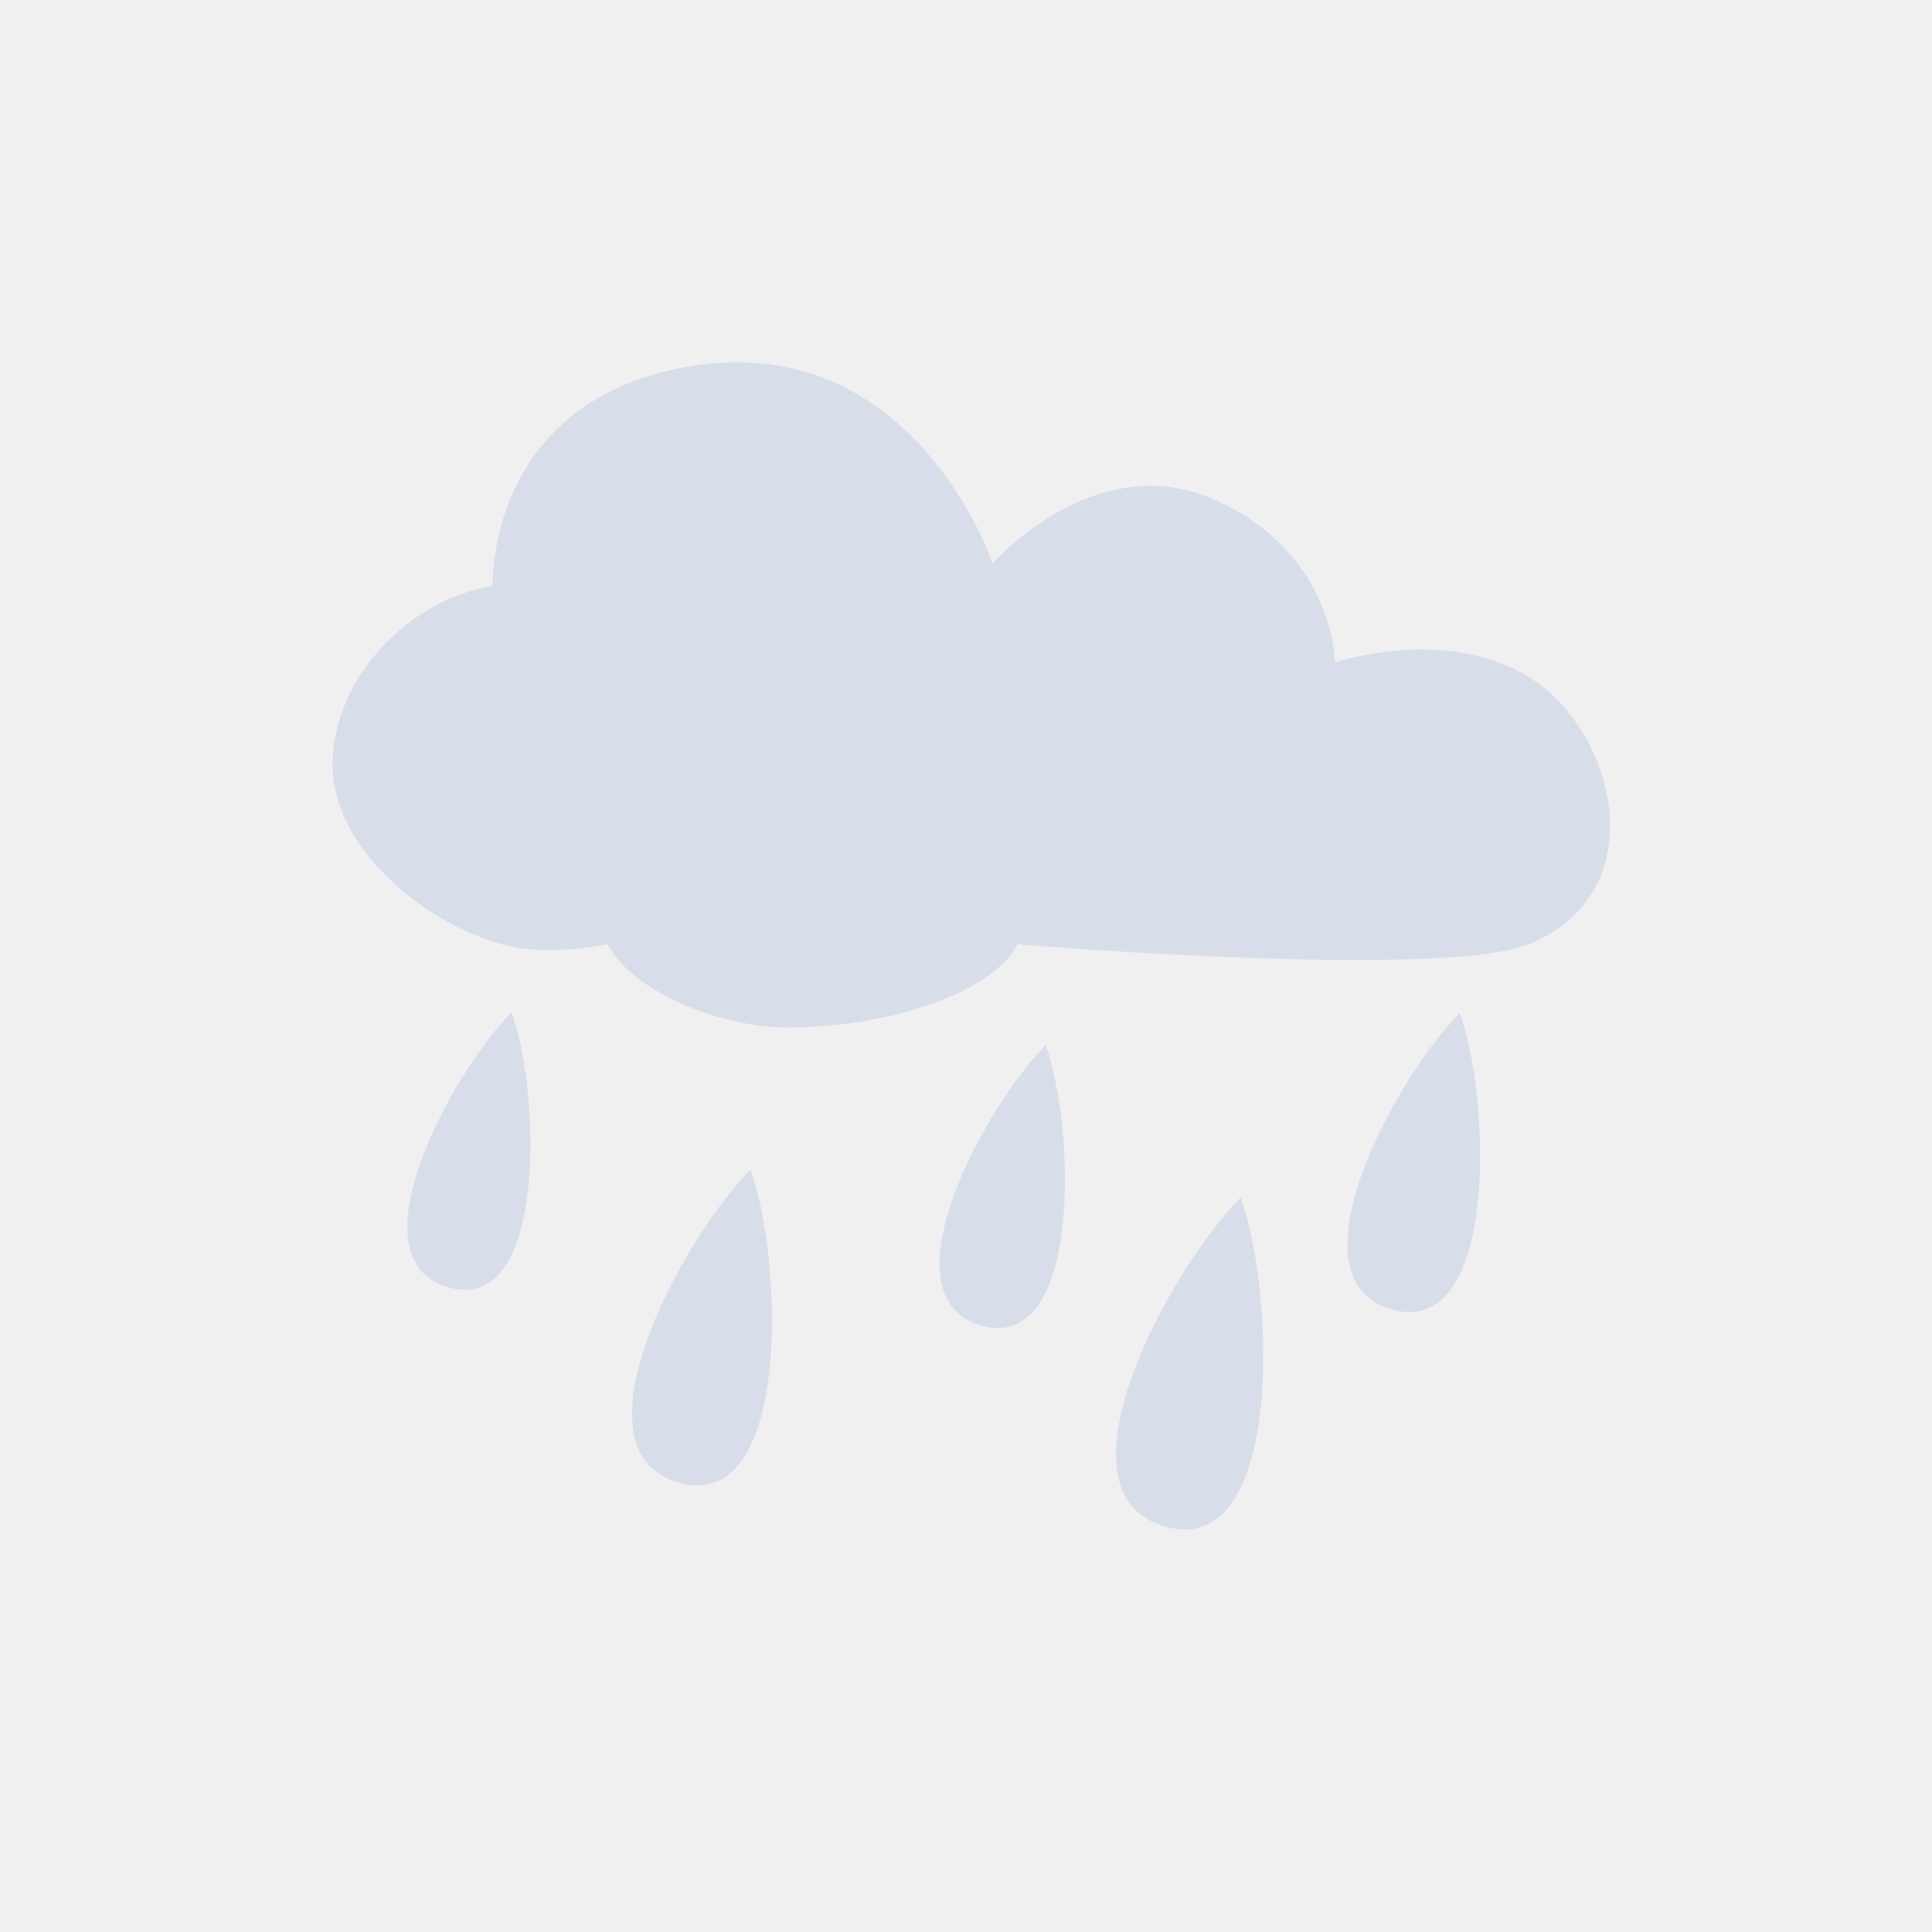
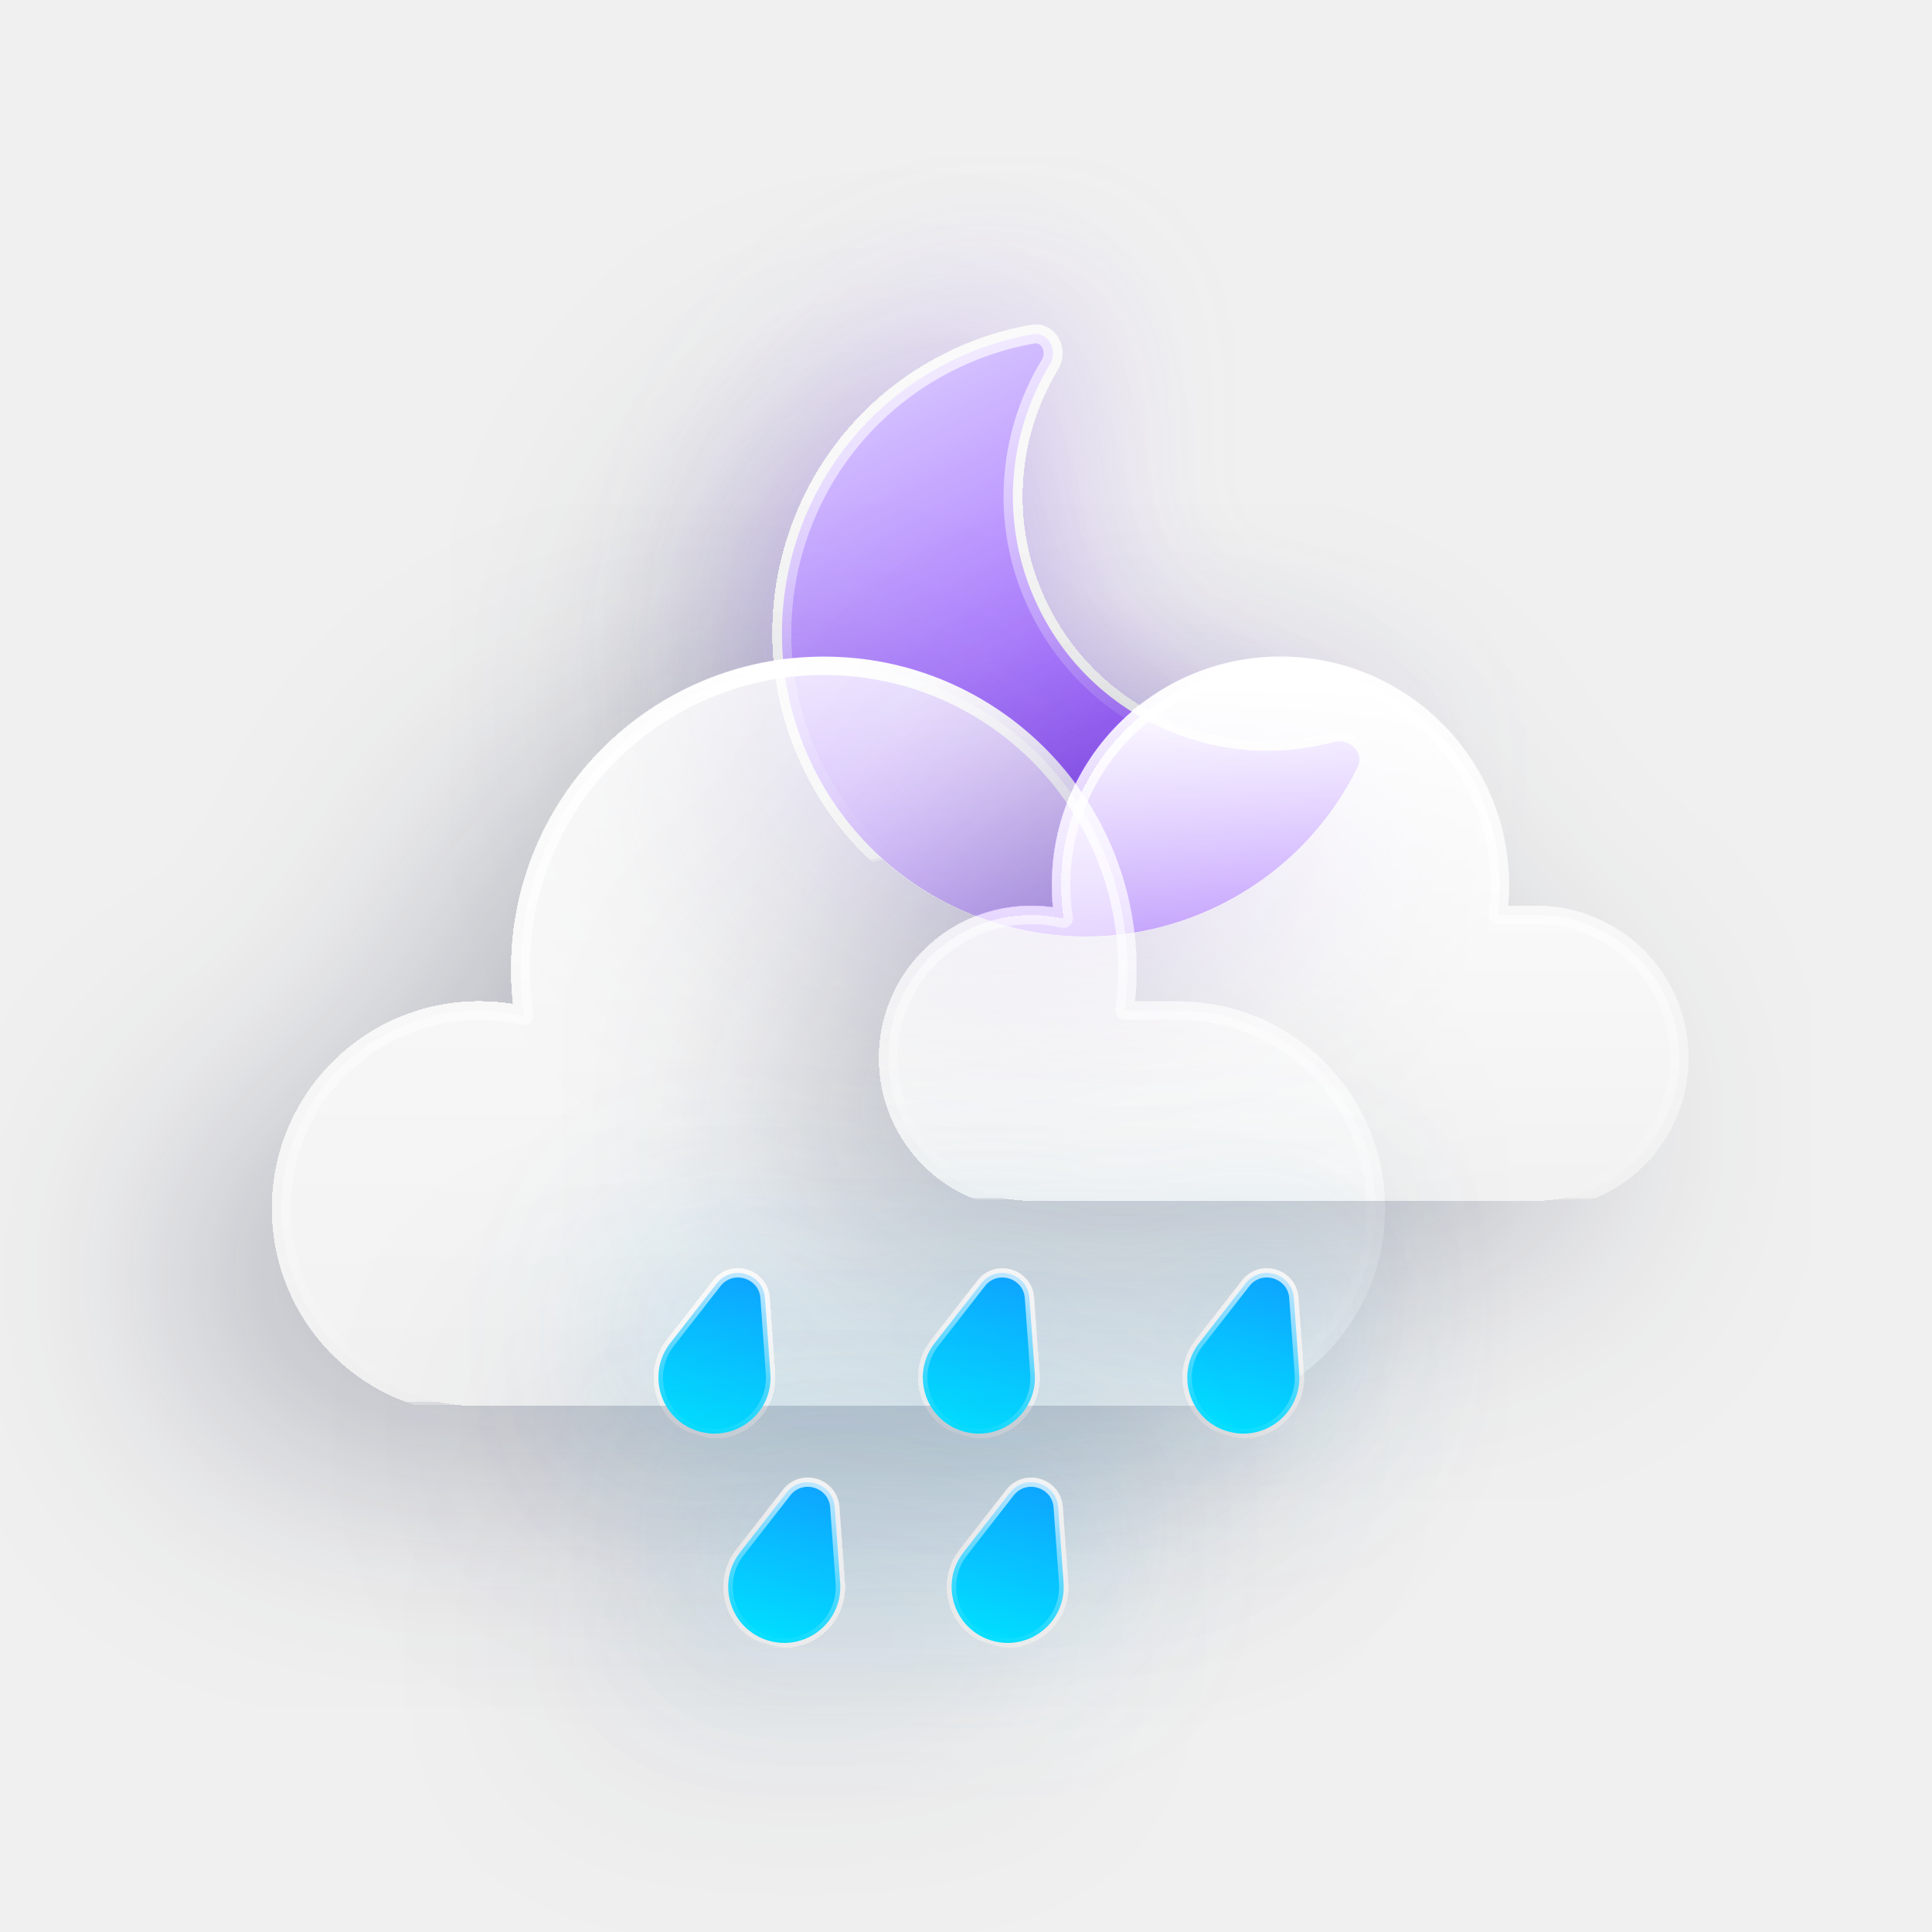
- <svg xmlns="http://www.w3.org/2000/svg" enable-background="new" viewBox="0 0 24 24">
-   <path d="m5.574 15.993c-1.224-0.343 0.029-2.66 0.781-3.417 0.362 1 0.443 3.76-0.781 3.417z" fill="#d8dee9" />
-   <path d="m8.435 18.419c-1.393-0.39 0.033-3.03 0.888-3.888 0.412 1.139 0.505 4.278-0.888 3.888" fill="#d8dee9" />
-   <path d="m12.194 16.467c-1.248-0.35 0.03-2.712 0.796-3.485 0.369 1.021 0.452 3.834-0.796 3.485z" fill="#d8dee9" />
-   <path d="m14.478 18.965c-1.465-0.41 0.035-3.183 0.934-4.09 0.433 1.198 0.531 4.5-0.934 4.09z" fill="#d8dee9" />
-   <path d="m17.292 16.269c-1.32-0.37 0.031-2.869 0.842-3.686 0.39 1.08 0.478 4.056-0.842 3.686z" fill="#d8dee9" />
-   <path d="m9.185 4.5c-0.154-1e-3 -0.311 7e-3 -0.478 0.03-2.67 0.358-2.588 2.745-2.588 2.745-1.094 0.194-1.988 1.188-1.988 2.228 0 1.039 1.143 1.96 2.1 2.228 0.57 0.159 1.313 0 1.313 0 0.338 0.621 1.454 1.034 2.232 1.034 1.268 0 2.564-0.438 2.865-1.034 0 0 5.254 0.438 6.343 0 1.586-0.637 1.093-2.629 0.038-3.302s-2.438-0.199-2.438-0.199-8e-3 -1.369-1.5-2.024-2.752 0.791-2.752 0.791-0.837-2.481-3.146-2.496z" fill="#d8dee9" />
+ <svg xmlns="http://www.w3.org/2000/svg" enable-background="new" viewBox="0 0 53.333 53.333" version="1.1" id="svg6" width="48" height="48">
+   <defs id="defs6">
+     <filter id="filter0_d_2_127" x="340" y="419" width="338" height="261" filterUnits="userSpaceOnUse" color-interpolation-filters="sRGB">
+       <feFlood flood-opacity="0" result="BackgroundImageFix" id="feFlood11" />
+       <feColorMatrix in="SourceAlpha" type="matrix" values="0 0 0 0 0 0 0 0 0 0 0 0 0 0 0 0 0 0 127 0" result="hardAlpha" id="feColorMatrix11" />
+       <feOffset dx="-21" dy="15" id="feOffset11" />
+       <feGaussianBlur stdDeviation="25" id="feGaussianBlur11" />
+       <feComposite in2="hardAlpha" operator="out" id="feComposite11" />
+       <feColorMatrix type="matrix" values="0 0 0 0 0.114 0 0 0 0 0.149 0 0 0 0 0.275 0 0 0 0.25 0" id="feColorMatrix12" />
+       <feBlend mode="normal" in2="BackgroundImageFix" result="effect1_dropShadow_2_127" id="feBlend12" />
+       <feBlend mode="normal" in="SourceGraphic" in2="effect1_dropShadow_2_127" result="shape" id="feBlend13" />
+     </filter>
+     <linearGradient id="paint0_linear_2_127" x1="530" y1="402.5" x2="530" y2="637.5" gradientUnits="userSpaceOnUse">
+       <stop stop-color="white" id="stop23" />
+       <stop offset="1" stop-color="white" stop-opacity="0" id="stop24" />
+     </linearGradient>
+     <linearGradient id="paint1_linear_2_127" x1="530" y1="454" x2="530" y2="615" gradientUnits="userSpaceOnUse">
+       <stop stop-color="white" id="stop25" />
+       <stop offset="1" stop-color="white" stop-opacity="0" id="stop26" />
+     </linearGradient>
+     <mask id="path-1-inside-1_2_127" fill="#ffffff">
+       <path fill-rule="evenodd" clip-rule="evenodd" d="m 605.5,614.997 c 0.166,0.002 0.333,0.003 0.5,0.003 23.748,0 43,-19.252 43,-43 0,-23.748 -19.252,-43 -43,-43 -0.167,0 -0.334,10e-4 -0.5,0.003 V 529 h -11.109 c 0.402,-2.943 0.609,-5.947 0.609,-9 0,-36.451 -29.549,-66 -66,-66 -36.451,0 -66,29.549 -66,66 0,3.439 0.263,6.817 0.77,10.115 C 460.631,529.386 457.361,529 454,529 c -23.748,0 -43,19.252 -43,43 0,23.748 19.252,43 43,43 0.168,0 0.335,-10e-4 0.502,-0.003 L 454.5,615 h 151 z" id="path1-3" />
+     </mask>
+     <filter id="filter1_d_2_127" x="472" y="419" width="272" height="216.353" filterUnits="userSpaceOnUse" color-interpolation-filters="sRGB">
+       <feFlood flood-opacity="0" result="BackgroundImageFix" id="feFlood13" />
+       <feColorMatrix in="SourceAlpha" type="matrix" values="0 0 0 0 0 0 0 0 0 0 0 0 0 0 0 0 0 0 127 0" result="hardAlpha" id="feColorMatrix13" />
+       <feOffset dx="-21" dy="15" id="feOffset13" />
+       <feGaussianBlur stdDeviation="25" id="feGaussianBlur13" />
+       <feComposite in2="hardAlpha" operator="out" id="feComposite13" />
+       <feColorMatrix type="matrix" values="0 0 0 0 0.113 0 0 0 0 0.149 0 0 0 0 0.275 0 0 0 0.25 0" id="feColorMatrix14" />
+       <feBlend mode="normal" in2="BackgroundImageFix" result="effect1_dropShadow_2_127" id="feBlend14" />
+       <feBlend mode="normal" in="SourceGraphic" in2="effect1_dropShadow_2_127" result="shape" id="feBlend15" />
+     </filter>
+     <linearGradient id="paint2_linear_2_127" x1="637" y1="457.5" x2="637" y2="583.5" gradientUnits="userSpaceOnUse">
+       <stop stop-color="white" id="stop27" />
+       <stop offset="1" stop-color="white" stop-opacity="0" id="stop28" />
+     </linearGradient>
+     <linearGradient id="paint3_linear_2_127" x1="629" y1="454" x2="629" y2="570.353" gradientUnits="userSpaceOnUse">
+       <stop stop-color="white" id="stop29" />
+       <stop offset="1" stop-color="white" stop-opacity="0" id="stop30" />
+     </linearGradient>
+     <mask id="path-3-inside-2_2_127" fill="#ffffff">
+       <path fill-rule="evenodd" clip-rule="evenodd" d="m 683.563,570.351 c 0.12,10e-4 0.241,0.002 0.361,0.002 17.163,0 31.076,-13.913 31.076,-31.076 0,-17.162 -13.913,-31.075 -31.076,-31.075 -0.12,0 -0.241,0 -0.361,0.002 v -0.002 h -8.028 c 0.29,-2.127 0.44,-4.298 0.44,-6.505 0,-26.342 -21.355,-47.697 -47.698,-47.697 -26.342,0 -47.697,21.355 -47.697,47.697 0,2.486 0.19,4.927 0.556,7.31 -2.268,-0.527 -4.632,-0.805 -7.06,-0.805 -17.163,0 -31.076,13.913 -31.076,31.075 0,17.163 13.913,31.076 31.076,31.076 0.121,0 0.242,-10e-4 0.363,-0.002 l -0.002,0.002 h 109.126 z" id="path4-6" />
+     </mask>
+     <filter id="filter2_dd_2_127" x="421.002" y="537.031" width="253.4" height="149.955" filterUnits="userSpaceOnUse" color-interpolation-filters="sRGB">
+       <feFlood flood-opacity="0" result="BackgroundImageFix" id="feFlood15" />
+       <feColorMatrix in="SourceAlpha" type="matrix" values="0 0 0 0 0 0 0 0 0 0 0 0 0 0 0 0 0 0 127 0" result="hardAlpha" id="feColorMatrix15" />
+       <feOffset dx="-21" dy="15" id="feOffset15" />
+       <feGaussianBlur stdDeviation="25" id="feGaussianBlur15" />
+       <feComposite in2="hardAlpha" operator="out" id="feComposite15" />
+       <feColorMatrix type="matrix" values="0 0 0 0 0.113 0 0 0 0 0.149 0 0 0 0 0.275 0 0 0 0.25 0" id="feColorMatrix16" />
+       <feBlend mode="normal" in2="BackgroundImageFix" result="effect1_dropShadow_2_127" id="feBlend16" />
+       <feColorMatrix in="SourceAlpha" type="matrix" values="0 0 0 0 0 0 0 0 0 0 0 0 0 0 0 0 0 0 127 0" result="hardAlpha" id="feColorMatrix17" />
+       <feOffset dy="-7" id="feOffset17" />
+       <feGaussianBlur stdDeviation="20.5" id="feGaussianBlur17" />
+       <feComposite in2="hardAlpha" operator="out" id="feComposite17" />
+       <feColorMatrix type="matrix" values="0 0 0 0 0.138 0 0 0 0 0.741 0 0 0 0 1 0 0 0 0.3 0" id="feColorMatrix18" />
+       <feBlend mode="normal" in2="effect1_dropShadow_2_127" result="effect2_dropShadow_2_127" id="feBlend18" />
+       <feBlend mode="normal" in="SourceGraphic" in2="effect2_dropShadow_2_127" result="shape" id="feBlend19" />
+     </filter>
+     <linearGradient id="paint4_linear_2_127" x1="515.905" y1="573.585" x2="501.359" y2="621.404" gradientUnits="userSpaceOnUse">
+       <stop stop-color="#138EFF" id="stop31" />
+       <stop offset="1" stop-color="#00E0FF" id="stop32" />
+     </linearGradient>
+     <linearGradient id="paint5_linear_2_127" x1="515.905" y1="573.585" x2="501.359" y2="621.404" gradientUnits="userSpaceOnUse">
+       <stop stop-color="white" id="stop33" />
+       <stop offset="1" stop-color="white" stop-opacity="0" id="stop34" />
+     </linearGradient>
+     <linearGradient id="paint6_linear_2_127" x1="573.413" y1="573.585" x2="558.867" y2="621.404" gradientUnits="userSpaceOnUse">
+       <stop stop-color="#138EFF" id="stop35" />
+       <stop offset="1" stop-color="#00E0FF" id="stop36" />
+     </linearGradient>
+     <linearGradient id="paint7_linear_2_127" x1="573.413" y1="573.585" x2="558.867" y2="621.404" gradientUnits="userSpaceOnUse">
+       <stop stop-color="white" id="stop37" />
+       <stop offset="1" stop-color="white" stop-opacity="0" id="stop38" />
+     </linearGradient>
+     <linearGradient id="paint8_linear_2_127" x1="630.92" y1="573.585" x2="616.374" y2="621.404" gradientUnits="userSpaceOnUse">
+       <stop stop-color="#138EFF" id="stop39" />
+       <stop offset="1" stop-color="#00E0FF" id="stop40" />
+     </linearGradient>
+     <linearGradient id="paint9_linear_2_127" x1="630.92" y1="573.585" x2="616.374" y2="621.404" gradientUnits="userSpaceOnUse">
+       <stop stop-color="white" id="stop41" />
+       <stop offset="1" stop-color="white" stop-opacity="0" id="stop42" />
+     </linearGradient>
+     <filter id="filter3_dd_2_127" x="436.175" y="582.551" width="186.972" height="149.955" filterUnits="userSpaceOnUse" color-interpolation-filters="sRGB">
+       <feFlood flood-opacity="0" result="BackgroundImageFix" id="feFlood19" />
+       <feColorMatrix in="SourceAlpha" type="matrix" values="0 0 0 0 0 0 0 0 0 0 0 0 0 0 0 0 0 0 127 0" result="hardAlpha" id="feColorMatrix19" />
+       <feOffset dx="-21" dy="15" id="feOffset19" />
+       <feGaussianBlur stdDeviation="25" id="feGaussianBlur19" />
+       <feComposite in2="hardAlpha" operator="out" id="feComposite19" />
+       <feColorMatrix type="matrix" values="0 0 0 0 0.113 0 0 0 0 0.149 0 0 0 0 0.275 0 0 0 0.25 0" id="feColorMatrix20" />
+       <feBlend mode="normal" in2="BackgroundImageFix" result="effect1_dropShadow_2_127" id="feBlend20" />
+       <feColorMatrix in="SourceAlpha" type="matrix" values="0 0 0 0 0 0 0 0 0 0 0 0 0 0 0 0 0 0 127 0" result="hardAlpha" id="feColorMatrix21" />
+       <feOffset dy="-7" id="feOffset21" />
+       <feGaussianBlur stdDeviation="20.5" id="feGaussianBlur21" />
+       <feComposite in2="hardAlpha" operator="out" id="feComposite21" />
+       <feColorMatrix type="matrix" values="0 0 0 0 0.138 0 0 0 0 0.741 0 0 0 0 1 0 0 0 0.3 0" id="feColorMatrix22" />
+       <feBlend mode="normal" in2="effect1_dropShadow_2_127" result="effect2_dropShadow_2_127" id="feBlend22" />
+       <feBlend mode="normal" in="SourceGraphic" in2="effect2_dropShadow_2_127" result="shape" id="feBlend23" />
+     </filter>
+     <linearGradient id="paint10_linear_2_127" x1="531.079" y1="619.105" x2="516.533" y2="666.925" gradientUnits="userSpaceOnUse">
+       <stop stop-color="#138EFF" id="stop43" />
+       <stop offset="1" stop-color="#00E0FF" id="stop44" />
+     </linearGradient>
+     <linearGradient id="paint11_linear_2_127" x1="531.079" y1="619.105" x2="516.533" y2="666.925" gradientUnits="userSpaceOnUse">
+       <stop stop-color="white" id="stop45" />
+       <stop offset="1" stop-color="white" stop-opacity="0" id="stop46" />
+     </linearGradient>
+     <linearGradient id="paint12_linear_2_127" x1="579.666" y1="619.105" x2="565.12" y2="666.925" gradientUnits="userSpaceOnUse">
+       <stop stop-color="#138EFF" id="stop47" />
+       <stop offset="1" stop-color="#00E0FF" id="stop48" />
+     </linearGradient>
+     <linearGradient id="paint13_linear_2_127" x1="579.666" y1="619.105" x2="565.12" y2="666.925" gradientUnits="userSpaceOnUse">
+       <stop stop-color="white" id="stop49" />
+       <stop offset="1" stop-color="white" stop-opacity="0" id="stop50" />
+     </linearGradient>
+     <filter id="filter0_dd_2_300" x="427.467" y="400.076" width="232.434" height="231.793" filterUnits="userSpaceOnUse" color-interpolation-filters="sRGB">
+       <feFlood flood-opacity="0" result="BackgroundImageFix" id="feFlood11-3" />
+       <feColorMatrix in="SourceAlpha" type="matrix" values="0 0 0 0 0 0 0 0 0 0 0 0 0 0 0 0 0 0 127 0" result="hardAlpha" id="feColorMatrix11-6" />
+       <feOffset dx="-21" dy="15" id="feOffset11-7" />
+       <feGaussianBlur stdDeviation="25" id="feGaussianBlur11-5" />
+       <feComposite in2="hardAlpha" operator="out" id="feComposite11-3" />
+       <feColorMatrix type="matrix" values="0 0 0 0 0.113 0 0 0 0 0.149 0 0 0 0 0.275 0 0 0 0.25 0" id="feColorMatrix12-5" />
+       <feBlend mode="normal" in2="BackgroundImageFix" result="effect1_dropShadow_2_300" id="feBlend12-6" />
+       <feColorMatrix in="SourceAlpha" type="matrix" values="0 0 0 0 0 0 0 0 0 0 0 0 0 0 0 0 0 0 127 0" result="hardAlpha" id="feColorMatrix13-2" />
+       <feOffset id="feOffset13-9" />
+       <feGaussianBlur stdDeviation="19" id="feGaussianBlur13-1" />
+       <feComposite in2="hardAlpha" operator="out" id="feComposite13-2" />
+       <feColorMatrix type="matrix" values="0 0 0 0 0.62 0 0 0 0 0.424 0 0 0 0 1 0 0 0 0.4 0" id="feColorMatrix14-7" />
+       <feBlend mode="normal" in2="effect1_dropShadow_2_300" result="effect2_dropShadow_2_300" id="feBlend14-0" />
+       <feBlend mode="normal" in="SourceGraphic" in2="effect2_dropShadow_2_300" result="shape" id="feBlend15-9" />
+     </filter>
+     <linearGradient id="paint0_linear_2_300" x1="521.067" y1="452.108" x2="580.39" y2="567.44" gradientUnits="userSpaceOnUse">
+       <stop offset="0" stop-color="#D4C0FF" id="stop20" />
+       <stop offset="1" stop-color="#7E2FFF" id="stop21" />
+     </linearGradient>
+     <linearGradient id="paint1_linear_2_300" x1="527.197" y1="388.86" x2="563.703" y2="540.225" gradientUnits="userSpaceOnUse">
+       <stop stop-color="white" id="stop22" />
+       <stop offset="1" stop-color="white" stop-opacity="0" id="stop23-3" />
+     </linearGradient>
+     <mask id="path-1-inside-1_2_300" fill="#ffffff">
+       <path fill-rule="evenodd" clip-rule="evenodd" d="m 552.019,438.137 c 3.437,-0.609 5.526,3.459 3.716,6.444 -9.471,15.621 -10.845,35.648 -1.877,53.083 11.939,23.21 38.274,34.183 62.49,27.622 3.373,-0.914 6.706,2.224 5.165,5.36 -5.928,12.069 -15.648,22.405 -28.524,29.028 -31.848,16.382 -70.946,3.844 -87.327,-28.004 -16.382,-31.848 -3.844,-70.946 28.004,-87.327 5.931,-3.051 12.113,-5.099 18.353,-6.206 z" id="path1-1" />
+     </mask>
+     <mask id="mask0_2_300" maskUnits="userSpaceOnUse" x="525" y="520" width="118" height="85">
+       <path d="m 643,546 c 0,32.585 -26.415,59 -59,59 -32.585,0 -59,-26.415 -59,-59 0,-32.585 21.915,-25 54.5,-25 32.585,0 63.5,-7.585 63.5,25 z" fill="url(#paint2_linear_2_300)" id="path4" />
+     </mask>
+     <linearGradient id="paint2_linear_2_300" x1="584" y1="487" x2="584" y2="605" gradientUnits="userSpaceOnUse">
+       <stop stop-color="#FFD600" id="stop24-6" />
+       <stop offset="1" stop-color="#FF7A00" id="stop25-0" />
+     </linearGradient>
+     <filter id="filter1_f_2_300" x="422" y="597" width="266" height="114" filterUnits="userSpaceOnUse" color-interpolation-filters="sRGB">
+       <feFlood flood-opacity="0" result="BackgroundImageFix" id="feFlood15-6" />
+       <feBlend mode="normal" in="SourceGraphic" in2="BackgroundImageFix" result="shape" id="feBlend16-2" />
+       <feGaussianBlur stdDeviation="7" result="effect1_foregroundBlur_2_300" id="feGaussianBlur16" />
+     </filter>
+     <filter id="filter0_d_2_127-7" x="340" y="419" width="338" height="261" filterUnits="userSpaceOnUse" color-interpolation-filters="sRGB">
+       <feFlood flood-opacity="0" result="BackgroundImageFix" id="feFlood11-9" />
+       <feColorMatrix in="SourceAlpha" type="matrix" values="0 0 0 0 0 0 0 0 0 0 0 0 0 0 0 0 0 0 127 0" result="hardAlpha" id="feColorMatrix11-2" />
+       <feOffset dx="-21" dy="15" id="feOffset11-0" />
+       <feGaussianBlur stdDeviation="25" id="feGaussianBlur11-2" />
+       <feComposite in2="hardAlpha" operator="out" id="feComposite11-37" />
+       <feColorMatrix type="matrix" values="0 0 0 0 0.114 0 0 0 0 0.149 0 0 0 0 0.275 0 0 0 0.25 0" id="feColorMatrix12-59" />
+       <feBlend mode="normal" in2="BackgroundImageFix" result="effect1_dropShadow_2_127" id="feBlend12-2" />
+       <feBlend mode="normal" in="SourceGraphic" in2="effect1_dropShadow_2_127" result="shape" id="feBlend13-2" />
+     </filter>
+     <linearGradient id="paint0_linear_2_127-8" x1="530" y1="402.5" x2="530" y2="637.5" gradientUnits="userSpaceOnUse">
+       <stop stop-color="white" id="stop23-9" />
+       <stop offset="1" stop-color="white" stop-opacity="0" id="stop24-7" />
+     </linearGradient>
+     <linearGradient id="paint1_linear_2_127-3" x1="530" y1="454" x2="530" y2="615" gradientUnits="userSpaceOnUse">
+       <stop stop-color="white" id="stop25-6" />
+       <stop offset="1" stop-color="white" stop-opacity="0" id="stop26-1" />
+     </linearGradient>
+     <mask id="path-1-inside-1_2_127-2" fill="#ffffff">
+       <path fill-rule="evenodd" clip-rule="evenodd" d="m 605.5,614.997 c 0.166,0.002 0.333,0.003 0.5,0.003 23.748,0 43,-19.252 43,-43 0,-23.748 -19.252,-43 -43,-43 -0.167,0 -0.334,10e-4 -0.5,0.003 V 529 h -11.109 c 0.402,-2.943 0.609,-5.947 0.609,-9 0,-36.451 -29.549,-66 -66,-66 -36.451,0 -66,29.549 -66,66 0,3.439 0.263,6.817 0.77,10.115 C 460.631,529.386 457.361,529 454,529 c -23.748,0 -43,19.252 -43,43 0,23.748 19.252,43 43,43 0.168,0 0.335,-10e-4 0.502,-0.003 L 454.5,615 h 151 z" id="path1-3-9" />
+     </mask>
+     <filter id="filter1_d_2_127-3" x="472" y="419" width="272" height="216.353" filterUnits="userSpaceOnUse" color-interpolation-filters="sRGB">
+       <feFlood flood-opacity="0" result="BackgroundImageFix" id="feFlood13-1" />
+       <feColorMatrix in="SourceAlpha" type="matrix" values="0 0 0 0 0 0 0 0 0 0 0 0 0 0 0 0 0 0 127 0" result="hardAlpha" id="feColorMatrix13-9" />
+       <feOffset dx="-21" dy="15" id="feOffset13-4" />
+       <feGaussianBlur stdDeviation="25" id="feGaussianBlur13-7" />
+       <feComposite in2="hardAlpha" operator="out" id="feComposite13-8" />
+       <feColorMatrix type="matrix" values="0 0 0 0 0.113 0 0 0 0 0.149 0 0 0 0 0.275 0 0 0 0.25 0" id="feColorMatrix14-4" />
+       <feBlend mode="normal" in2="BackgroundImageFix" result="effect1_dropShadow_2_127" id="feBlend14-5" />
+       <feBlend mode="normal" in="SourceGraphic" in2="effect1_dropShadow_2_127" result="shape" id="feBlend15-0" />
+     </filter>
+     <linearGradient id="paint2_linear_2_127-3" x1="637" y1="457.5" x2="637" y2="583.5" gradientUnits="userSpaceOnUse">
+       <stop stop-color="white" id="stop27-6" />
+       <stop offset="1" stop-color="white" stop-opacity="0" id="stop28-1" />
+     </linearGradient>
+     <linearGradient id="paint3_linear_2_127-0" x1="629" y1="454" x2="629" y2="570.353" gradientUnits="userSpaceOnUse">
+       <stop stop-color="white" id="stop29-6" />
+       <stop offset="1" stop-color="white" stop-opacity="0" id="stop30-3" />
+     </linearGradient>
+     <mask id="path-3-inside-2_2_127-2" fill="#ffffff">
+       <path fill-rule="evenodd" clip-rule="evenodd" d="m 683.563,570.351 c 0.12,10e-4 0.241,0.002 0.361,0.002 17.163,0 31.076,-13.913 31.076,-31.076 0,-17.162 -13.913,-31.075 -31.076,-31.075 -0.12,0 -0.241,0 -0.361,0.002 v -0.002 h -8.028 c 0.29,-2.127 0.44,-4.298 0.44,-6.505 0,-26.342 -21.355,-47.697 -47.698,-47.697 -26.342,0 -47.697,21.355 -47.697,47.697 0,2.486 0.19,4.927 0.556,7.31 -2.268,-0.527 -4.632,-0.805 -7.06,-0.805 -17.163,0 -31.076,13.913 -31.076,31.075 0,17.163 13.913,31.076 31.076,31.076 0.121,0 0.242,-10e-4 0.363,-0.002 l -0.002,0.002 h 109.126 z" id="path4-6-0" />
+     </mask>
+     <filter id="filter2_dd_2_127-6" x="421.002" y="537.031" width="253.4" height="149.955" filterUnits="userSpaceOnUse" color-interpolation-filters="sRGB">
+       <feFlood flood-opacity="0" result="BackgroundImageFix" id="feFlood15-1" />
+       <feColorMatrix in="SourceAlpha" type="matrix" values="0 0 0 0 0 0 0 0 0 0 0 0 0 0 0 0 0 0 127 0" result="hardAlpha" id="feColorMatrix15-5" />
+       <feOffset dx="-21" dy="15" id="feOffset15-5" />
+       <feGaussianBlur stdDeviation="25" id="feGaussianBlur15-4" />
+       <feComposite in2="hardAlpha" operator="out" id="feComposite15-7" />
+       <feColorMatrix type="matrix" values="0 0 0 0 0.113 0 0 0 0 0.149 0 0 0 0 0.275 0 0 0 0.25 0" id="feColorMatrix16-6" />
+       <feBlend mode="normal" in2="BackgroundImageFix" result="effect1_dropShadow_2_127" id="feBlend16-5" />
+       <feColorMatrix in="SourceAlpha" type="matrix" values="0 0 0 0 0 0 0 0 0 0 0 0 0 0 0 0 0 0 127 0" result="hardAlpha" id="feColorMatrix17-6" />
+       <feOffset dy="-7" id="feOffset17-9" />
+       <feGaussianBlur stdDeviation="20.5" id="feGaussianBlur17-3" />
+       <feComposite in2="hardAlpha" operator="out" id="feComposite17-7" />
+       <feColorMatrix type="matrix" values="0 0 0 0 0.138 0 0 0 0 0.741 0 0 0 0 1 0 0 0 0.3 0" id="feColorMatrix18-4" />
+       <feBlend mode="normal" in2="effect1_dropShadow_2_127" result="effect2_dropShadow_2_127" id="feBlend18-5" />
+       <feBlend mode="normal" in="SourceGraphic" in2="effect2_dropShadow_2_127" result="shape" id="feBlend19-2" />
+     </filter>
+     <linearGradient id="paint4_linear_2_127-5" x1="515.905" y1="573.585" x2="501.359" y2="621.404" gradientUnits="userSpaceOnUse">
+       <stop stop-color="#138EFF" id="stop31-4" />
+       <stop offset="1" stop-color="#00E0FF" id="stop32-7" />
+     </linearGradient>
+     <linearGradient id="paint5_linear_2_127-4" x1="515.905" y1="573.585" x2="501.359" y2="621.404" gradientUnits="userSpaceOnUse">
+       <stop stop-color="white" id="stop33-4" />
+       <stop offset="1" stop-color="white" stop-opacity="0" id="stop34-3" />
+     </linearGradient>
+     <linearGradient id="paint6_linear_2_127-0" x1="573.413" y1="573.585" x2="558.867" y2="621.404" gradientUnits="userSpaceOnUse">
+       <stop stop-color="#138EFF" id="stop35-7" />
+       <stop offset="1" stop-color="#00E0FF" id="stop36-8" />
+     </linearGradient>
+     <linearGradient id="paint7_linear_2_127-6" x1="573.413" y1="573.585" x2="558.867" y2="621.404" gradientUnits="userSpaceOnUse">
+       <stop stop-color="white" id="stop37-8" />
+       <stop offset="1" stop-color="white" stop-opacity="0" id="stop38-8" />
+     </linearGradient>
+     <linearGradient id="paint8_linear_2_127-4" x1="630.92" y1="573.585" x2="616.374" y2="621.404" gradientUnits="userSpaceOnUse">
+       <stop stop-color="#138EFF" id="stop39-3" />
+       <stop offset="1" stop-color="#00E0FF" id="stop40-1" />
+     </linearGradient>
+     <linearGradient id="paint9_linear_2_127-4" x1="630.92" y1="573.585" x2="616.374" y2="621.404" gradientUnits="userSpaceOnUse">
+       <stop stop-color="white" id="stop41-9" />
+       <stop offset="1" stop-color="white" stop-opacity="0" id="stop42-2" />
+     </linearGradient>
+     <filter id="filter3_dd_2_127-0" x="436.175" y="582.551" width="186.972" height="149.955" filterUnits="userSpaceOnUse" color-interpolation-filters="sRGB">
+       <feFlood flood-opacity="0" result="BackgroundImageFix" id="feFlood19-6" />
+       <feColorMatrix in="SourceAlpha" type="matrix" values="0 0 0 0 0 0 0 0 0 0 0 0 0 0 0 0 0 0 127 0" result="hardAlpha" id="feColorMatrix19-8" />
+       <feOffset dx="-21" dy="15" id="feOffset19-9" />
+       <feGaussianBlur stdDeviation="25" id="feGaussianBlur19-2" />
+       <feComposite in2="hardAlpha" operator="out" id="feComposite19-6" />
+       <feColorMatrix type="matrix" values="0 0 0 0 0.113 0 0 0 0 0.149 0 0 0 0 0.275 0 0 0 0.25 0" id="feColorMatrix20-6" />
+       <feBlend mode="normal" in2="BackgroundImageFix" result="effect1_dropShadow_2_127" id="feBlend20-4" />
+       <feColorMatrix in="SourceAlpha" type="matrix" values="0 0 0 0 0 0 0 0 0 0 0 0 0 0 0 0 0 0 127 0" result="hardAlpha" id="feColorMatrix21-9" />
+       <feOffset dy="-7" id="feOffset21-5" />
+       <feGaussianBlur stdDeviation="20.5" id="feGaussianBlur21-0" />
+       <feComposite in2="hardAlpha" operator="out" id="feComposite21-4" />
+       <feColorMatrix type="matrix" values="0 0 0 0 0.138 0 0 0 0 0.741 0 0 0 0 1 0 0 0 0.3 0" id="feColorMatrix22-8" />
+       <feBlend mode="normal" in2="effect1_dropShadow_2_127" result="effect2_dropShadow_2_127" id="feBlend22-7" />
+       <feBlend mode="normal" in="SourceGraphic" in2="effect2_dropShadow_2_127" result="shape" id="feBlend23-1" />
+     </filter>
+     <linearGradient id="paint10_linear_2_127-7" x1="531.079" y1="619.105" x2="516.533" y2="666.925" gradientUnits="userSpaceOnUse">
+       <stop stop-color="#138EFF" id="stop43-2" />
+       <stop offset="1" stop-color="#00E0FF" id="stop44-7" />
+     </linearGradient>
+     <linearGradient id="paint11_linear_2_127-2" x1="531.079" y1="619.105" x2="516.533" y2="666.925" gradientUnits="userSpaceOnUse">
+       <stop stop-color="white" id="stop45-2" />
+       <stop offset="1" stop-color="white" stop-opacity="0" id="stop46-6" />
+     </linearGradient>
+     <linearGradient id="paint12_linear_2_127-1" x1="579.666" y1="619.105" x2="565.12" y2="666.925" gradientUnits="userSpaceOnUse">
+       <stop stop-color="#138EFF" id="stop47-0" />
+       <stop offset="1" stop-color="#00E0FF" id="stop48-6" />
+     </linearGradient>
+     <linearGradient id="paint13_linear_2_127-1" x1="579.666" y1="619.105" x2="565.12" y2="666.925" gradientUnits="userSpaceOnUse">
+       <stop stop-color="white" id="stop49-5" />
+       <stop offset="1" stop-color="white" stop-opacity="0" id="stop50-9" />
+     </linearGradient>
+   </defs>
+   <g filter="url(#filter0_dd_2_300)" data-figma-bg-blur-radius="14" id="g3-6" transform="matrix(0.1291534,0,0,0.1291535,-42.79282,-47.36009)">
+     <mask id="mask2-1" fill="#ffffff">
+       <path fill-rule="evenodd" clip-rule="evenodd" d="m 552.019,438.137 c 3.437,-0.609 5.526,3.459 3.716,6.444 -9.471,15.621 -10.845,35.648 -1.877,53.083 11.939,23.21 38.274,34.183 62.49,27.622 3.373,-0.914 6.706,2.224 5.165,5.36 -5.928,12.069 -15.648,22.405 -28.524,29.028 -31.848,16.382 -70.946,3.844 -87.327,-28.004 -16.382,-31.848 -3.844,-70.946 28.004,-87.327 5.931,-3.051 12.113,-5.099 18.353,-6.206 z" id="path2-2" />
+     </mask>
+     <path fill-rule="evenodd" clip-rule="evenodd" d="m 552.019,438.137 c 3.437,-0.609 5.526,3.459 3.716,6.444 -9.471,15.621 -10.845,35.648 -1.877,53.083 11.939,23.21 38.274,34.183 62.49,27.622 3.373,-0.914 6.706,2.224 5.165,5.36 -5.928,12.069 -15.648,22.405 -28.524,29.028 -31.848,16.382 -70.946,3.844 -87.327,-28.004 -16.382,-31.848 -3.844,-70.946 28.004,-87.327 5.931,-3.051 12.113,-5.099 18.353,-6.206 z" id="path3" style="fill:url(#paint0_linear_2_300)" />
+     <path d="m 621.513,530.646 1.795,0.881 z M 555.637,496.75 C 547,479.958 548.32,460.669 557.445,445.618 l -3.42,-2.073 c -9.817,16.189 -11.244,36.955 -1.945,55.034 z m 60.188,26.606 c -23.325,6.319 -48.69,-4.253 -60.188,-26.606 l -3.557,1.829 c 12.379,24.067 39.683,35.44 64.791,28.637 z m 3.893,6.408 c -5.745,11.697 -15.163,21.712 -27.644,28.132 l 1.83,3.557 c 13.271,-6.827 23.293,-17.484 29.404,-29.926 z m -27.644,28.132 c -30.866,15.876 -68.758,3.725 -84.634,-27.141 l -3.557,1.83 c 16.887,32.83 57.191,45.755 90.021,28.868 z M 507.44,530.755 c -15.876,-30.866 -3.725,-68.758 27.141,-84.634 l -1.83,-3.557 c -32.83,16.887 -45.755,57.191 -28.868,90.021 z m 27.141,-84.634 c 5.751,-2.958 11.742,-4.942 17.787,-6.014 l -0.699,-3.939 c -6.434,1.142 -12.807,3.253 -18.918,6.396 z m 82.29,81.095 c 0.954,-0.258 1.902,0.059 2.488,0.646 0.549,0.549 0.698,1.213 0.359,1.902 l 3.59,1.763 c 1.202,-2.447 0.454,-4.919 -1.121,-6.494 -1.538,-1.538 -3.943,-2.333 -6.362,-1.677 z m -59.426,-81.598 c 1.298,-2.141 1.201,-4.67 0.15,-6.573 -1.076,-1.949 -3.243,-3.353 -5.926,-2.877 l 0.699,3.939 c 0.755,-0.134 1.351,0.192 1.726,0.871 0.4,0.725 0.442,1.723 -0.069,2.567 z" id="path5" style="fill:url(#paint1_linear_2_300)" />
+   </g>
+   <g id="g50-9" transform="matrix(0.1269307,0,0,0.1269307,-44.40146,-39.24672)">
+     <g filter="url(#filter0_d_2_127)" data-figma-bg-blur-radius="14" id="g3-0" style="filter:url(#filter0_d_2_127-7)">
+       <mask id="mask2-9" fill="#ffffff">
+         <path fill-rule="evenodd" clip-rule="evenodd" d="m 605.5,614.997 c 0.166,0.002 0.333,0.003 0.5,0.003 23.748,0 43,-19.252 43,-43 0,-23.748 -19.252,-43 -43,-43 -0.167,0 -0.334,10e-4 -0.5,0.003 V 529 h -11.109 c 0.402,-2.943 0.609,-5.947 0.609,-9 0,-36.451 -29.549,-66 -66,-66 -36.451,0 -66,29.549 -66,66 0,3.439 0.263,6.817 0.77,10.115 C 460.631,529.386 457.361,529 454,529 c -23.748,0 -43,19.252 -43,43 0,23.748 19.252,43 43,43 0.168,0 0.335,-10e-4 0.502,-0.003 L 454.5,615 h 151 z" id="path2-7-1" />
+       </mask>
+       <path fill-rule="evenodd" clip-rule="evenodd" d="m 605.5,614.997 c 0.166,0.002 0.333,0.003 0.5,0.003 23.748,0 43,-19.252 43,-43 0,-23.748 -19.252,-43 -43,-43 -0.167,0 -0.334,10e-4 -0.5,0.003 V 529 h -11.109 c 0.402,-2.943 0.609,-5.947 0.609,-9 0,-36.451 -29.549,-66 -66,-66 -36.451,0 -66,29.549 -66,66 0,3.439 0.263,6.817 0.77,10.115 C 460.631,529.386 457.361,529 454,529 c -23.748,0 -43,19.252 -43,43 0,23.748 19.252,43 43,43 0.168,0 0.335,-10e-4 0.502,-0.003 L 454.5,615 h 151 z" shape-rendering="crispEdges" id="path3-5-7" style="fill:url(#paint0_linear_2_127-8)" />
+       <path d="m 605.5,614.997 0.023,-2 c -0.535,-0.006 -1.049,0.202 -1.429,0.578 -0.38,0.376 -0.594,0.888 -0.594,1.422 z m 0,-85.994 h -2 c 0,0.534 0.214,1.046 0.594,1.422 0.38,0.376 0.894,0.584 1.429,0.578 z m 0,-0.003 h 2 c 0,-1.105 -0.895,-2 -2,-2 z m -11.109,0 -1.981,-0.27 c -0.078,0.572 0.095,1.15 0.475,1.585 0.38,0.435 0.929,0.685 1.506,0.685 z m -130.621,1.115 -0.452,1.948 c 0.646,0.15 1.325,-0.03 1.812,-0.481 0.487,-0.452 0.718,-1.115 0.617,-1.771 z m -9.268,84.882 1.57,1.24 c 0.477,-0.605 0.565,-1.43 0.225,-2.122 -0.34,-0.692 -1.047,-1.127 -1.818,-1.118 z M 454.5,615 l -1.569,-1.24 c -0.476,0.602 -0.565,1.422 -0.231,2.112 0.334,0.69 1.033,1.128 1.8,1.128 z m 151,0 v 2 c 1.105,0 2,-0.895 2,-2 z m -0.023,1.997 c 0.174,0.002 0.348,0.003 0.523,0.003 v -4 c -0.159,0 -0.318,-10e-4 -0.477,-0.003 z M 606,617 c 24.853,0 45,-20.147 45,-45 h -4 c 0,22.644 -18.356,41 -41,41 z m 45,-45 c 0,-24.853 -20.147,-45 -45,-45 v 4 c 22.644,0 41,18.356 41,41 z m -45,-45 c -0.174,0 -0.349,10e-4 -0.523,0.003 l 0.046,4 C 605.682,531.001 605.841,531 606,531 Z m -2.5,2 v 0.003 h 4 V 529 Z m -9.109,2 H 605.5 v -4 h -11.109 z m 1.982,-1.73 C 596.787,526.238 597,523.143 597,520 h -4 c 0,2.962 -0.201,5.876 -0.59,8.73 z M 597,520 c 0,-37.555 -30.445,-68 -68,-68 v 4 c 35.346,0 64,28.654 64,64 z m -68,-68 c -37.555,0 -68,30.445 -68,68 h 4 c 0,-35.346 28.654,-64 64,-64 z m -68,68 c 0,3.542 0.271,7.021 0.793,10.419 l 3.954,-0.608 C 465.255,526.614 465,523.337 465,520 Z m 3.223,8.167 C 460.937,527.403 457.514,527 454,527 v 4 c 3.207,0 6.326,0.368 9.318,1.063 z M 454,527 c -24.853,0 -45,20.147 -45,45 h 4 c 0,-22.644 18.356,-41 41,-41 z m -45,45 c 0,24.853 20.147,45 45,45 v -4 c -22.644,0 -41,-18.356 -41,-41 z m 45,45 c 0.175,0 0.35,-10e-4 0.525,-0.003 l -0.046,-4 C 454.32,612.999 454.16,613 454,613 Z m 2.069,-0.76 0.003,-0.003 -3.139,-2.48 -0.002,0.003 z M 605.5,613 h -151 v 4 h 151 z m -2,1.997 V 615 h 4 v -0.003 z" id="path5-3-7" style="fill:url(#paint1_linear_2_127-3)" />
+     </g>
+     <g filter="url(#filter1_d_2_127)" data-figma-bg-blur-radius="14" id="g6-5-1" style="filter:url(#filter1_d_2_127-3)">
+       <mask id="mask6-1" fill="#ffffff">
+         <path fill-rule="evenodd" clip-rule="evenodd" d="m 683.563,570.351 c 0.12,10e-4 0.241,0.002 0.361,0.002 17.163,0 31.076,-13.913 31.076,-31.076 0,-17.162 -13.913,-31.075 -31.076,-31.075 -0.12,0 -0.241,0 -0.361,0.002 v -0.002 h -8.028 c 0.29,-2.127 0.44,-4.298 0.44,-6.505 0,-26.342 -21.355,-47.697 -47.698,-47.697 -26.342,0 -47.697,21.355 -47.697,47.697 0,2.486 0.19,4.927 0.556,7.31 -2.268,-0.527 -4.632,-0.805 -7.06,-0.805 -17.163,0 -31.076,13.913 -31.076,31.075 0,17.163 13.913,31.076 31.076,31.076 0.121,0 0.242,-10e-4 0.363,-0.002 l -0.002,0.002 h 109.126 z" id="path6-6-5" />
+       </mask>
+       <path fill-rule="evenodd" clip-rule="evenodd" d="m 683.563,570.351 c 0.12,10e-4 0.241,0.002 0.361,0.002 17.163,0 31.076,-13.913 31.076,-31.076 0,-17.162 -13.913,-31.075 -31.076,-31.075 -0.12,0 -0.241,0 -0.361,0.002 v -0.002 h -8.028 c 0.29,-2.127 0.44,-4.298 0.44,-6.505 0,-26.342 -21.355,-47.697 -47.698,-47.697 -26.342,0 -47.697,21.355 -47.697,47.697 0,2.486 0.19,4.927 0.556,7.31 -2.268,-0.527 -4.632,-0.805 -7.06,-0.805 -17.163,0 -31.076,13.913 -31.076,31.075 0,17.163 13.913,31.076 31.076,31.076 0.121,0 0.242,-10e-4 0.363,-0.002 l -0.002,0.002 h 109.126 z" shape-rendering="crispEdges" id="path7-9" style="fill:url(#paint2_linear_2_127-3)" />
+       <path d="m 683.563,570.351 0.023,-2 c -0.534,-0.006 -1.049,0.202 -1.429,0.578 -0.38,0.375 -0.594,0.887 -0.594,1.422 z m 0,-62.147 h -2 c 0,0.534 0.214,1.046 0.594,1.422 0.38,0.376 0.894,0.584 1.429,0.578 z m 0,-0.002 h 2 c 0,-1.105 -0.895,-2 -2,-2 z m -8.028,0 -1.982,-0.271 c -0.078,0.573 0.096,1.151 0.475,1.586 0.38,0.435 0.929,0.685 1.507,0.685 z m -94.399,0.805 -0.452,1.948 c 0.646,0.151 1.325,-0.03 1.812,-0.481 0.487,-0.451 0.718,-1.115 0.617,-1.771 z m -6.697,61.344 1.569,1.239 c 0.478,-0.605 0.565,-1.43 0.225,-2.122 -0.34,-0.691 -1.047,-1.126 -1.817,-1.117 z m -0.002,0.002 -1.57,-1.239 c -0.475,0.601 -0.564,1.421 -0.23,2.111 0.334,0.69 1.033,1.128 1.8,1.128 z m 109.126,0 v 2 c 1.105,0 2,-0.895 2,-2 z m -0.023,1.998 c 0.128,10e-4 0.256,0.002 0.384,0.002 v -4 c -0.113,0 -0.225,-10e-4 -0.338,-0.002 z m 0.384,0.002 c 18.268,0 33.076,-14.809 33.076,-33.076 h -4 c 0,16.058 -13.018,29.076 -29.076,29.076 z M 717,539.277 c 0,-18.267 -14.808,-33.075 -33.076,-33.075 v 4 c 16.058,0 29.076,13.017 29.076,29.075 z m -33.076,-33.075 c -0.128,0 -0.256,0 -0.384,0.002 l 0.046,4 c 0.113,-0.002 0.225,-0.002 0.338,-0.002 z m -2.361,2 v 0.002 h 4 v -0.002 z m -6.028,2 h 8.028 v -4 h -8.028 z m 1.982,-1.73 c 0.302,-2.216 0.458,-4.478 0.458,-6.775 h -4 c 0,2.116 -0.144,4.197 -0.422,6.234 z m 0.458,-6.775 C 677.975,474.25 655.724,452 628.277,452 v 4 c 25.238,0 45.698,20.459 45.698,45.697 z M 628.277,452 c -27.447,0 -49.697,22.25 -49.697,49.697 h 4 C 582.58,476.459 603.039,456 628.277,456 Z m -49.697,49.697 c 0,2.588 0.198,5.131 0.58,7.614 l 3.953,-0.608 c -0.351,-2.282 -0.533,-4.622 -0.533,-7.006 z m 3.009,5.362 c -2.416,-0.561 -4.931,-0.857 -7.513,-0.857 v 4 c 2.275,0 4.487,0.261 6.608,0.753 z m -7.513,-0.857 C 555.808,506.202 541,521.01 541,539.277 h 4 c 0,-16.058 13.018,-29.075 29.076,-29.075 z M 541,539.277 c 0,18.267 14.808,33.076 33.076,33.076 v -4 C 558.018,568.353 545,555.335 545,539.277 Z m 33.076,33.076 c 0.128,0 0.257,-10e-4 0.385,-0.002 l -0.045,-4 c -0.113,10e-4 -0.227,0.002 -0.34,0.002 z m 1.931,-0.761 0.001,-0.002 -3.139,-2.478 -0.002,0.002 z m 107.556,-3.239 H 574.437 v 4 h 109.126 z m -2,1.998 v 0.002 h 4 v -0.002 z" id="path8-7" style="fill:url(#paint3_linear_2_127-0)" />
+     </g>
+     <g filter="url(#filter2_dd_2_127)" id="g9-7" style="filter:url(#filter2_dd_2_127-6)">
+       <path d="m 505.708,588.3 c 3.302,-4.238 10.09,-2.173 10.473,3.186 l 1.173,16.433 c 0.609,8.528 -7.523,15.017 -15.704,12.529 -8.18,-2.489 -11.322,-12.407 -6.067,-19.152 z" stroke-width="2" id="path9-6" style="fill:url(#paint4_linear_2_127-5);stroke:url(#paint5_linear_2_127-4)" />
+       <path d="m 563.215,588.3 c 3.302,-4.238 10.091,-2.173 10.473,3.186 l 1.174,16.433 c 0.609,8.528 -7.524,15.017 -15.704,12.529 -8.181,-2.489 -11.323,-12.407 -6.068,-19.152 z" stroke-width="2" id="path10-7" style="fill:url(#paint6_linear_2_127-0);stroke:url(#paint7_linear_2_127-6)" />
+       <path d="m 620.723,588.3 c 3.301,-4.238 10.09,-2.173 10.473,3.186 l 1.173,16.433 c 0.609,8.528 -7.524,15.017 -15.704,12.529 -8.18,-2.489 -11.323,-12.407 -6.068,-19.152 z" stroke-width="2" id="path11-3" style="fill:url(#paint8_linear_2_127-4);stroke:url(#paint9_linear_2_127-4)" />
+     </g>
+     <g filter="url(#filter3_dd_2_127)" id="g11-6" style="filter:url(#filter3_dd_2_127-0)">
+       <path d="m 520.882,633.82 c 3.301,-4.237 10.09,-2.173 10.472,3.186 l 1.174,16.433 c 0.609,8.529 -7.524,15.017 -15.704,12.529 -8.18,-2.488 -11.323,-12.407 -6.068,-19.151 z" stroke-width="2" id="path12-5" style="fill:url(#paint10_linear_2_127-7);stroke:url(#paint11_linear_2_127-2)" />
+       <path d="m 569.468,633.82 c 3.302,-4.237 10.091,-2.173 10.473,3.186 l 1.174,16.433 c 0.609,8.529 -7.524,15.017 -15.704,12.529 -8.18,-2.488 -11.323,-12.407 -6.068,-19.151 z" stroke-width="2" id="path13-6" style="fill:url(#paint12_linear_2_127-1);stroke:url(#paint13_linear_2_127-1)" />
+     </g>
+   </g>
</svg>
